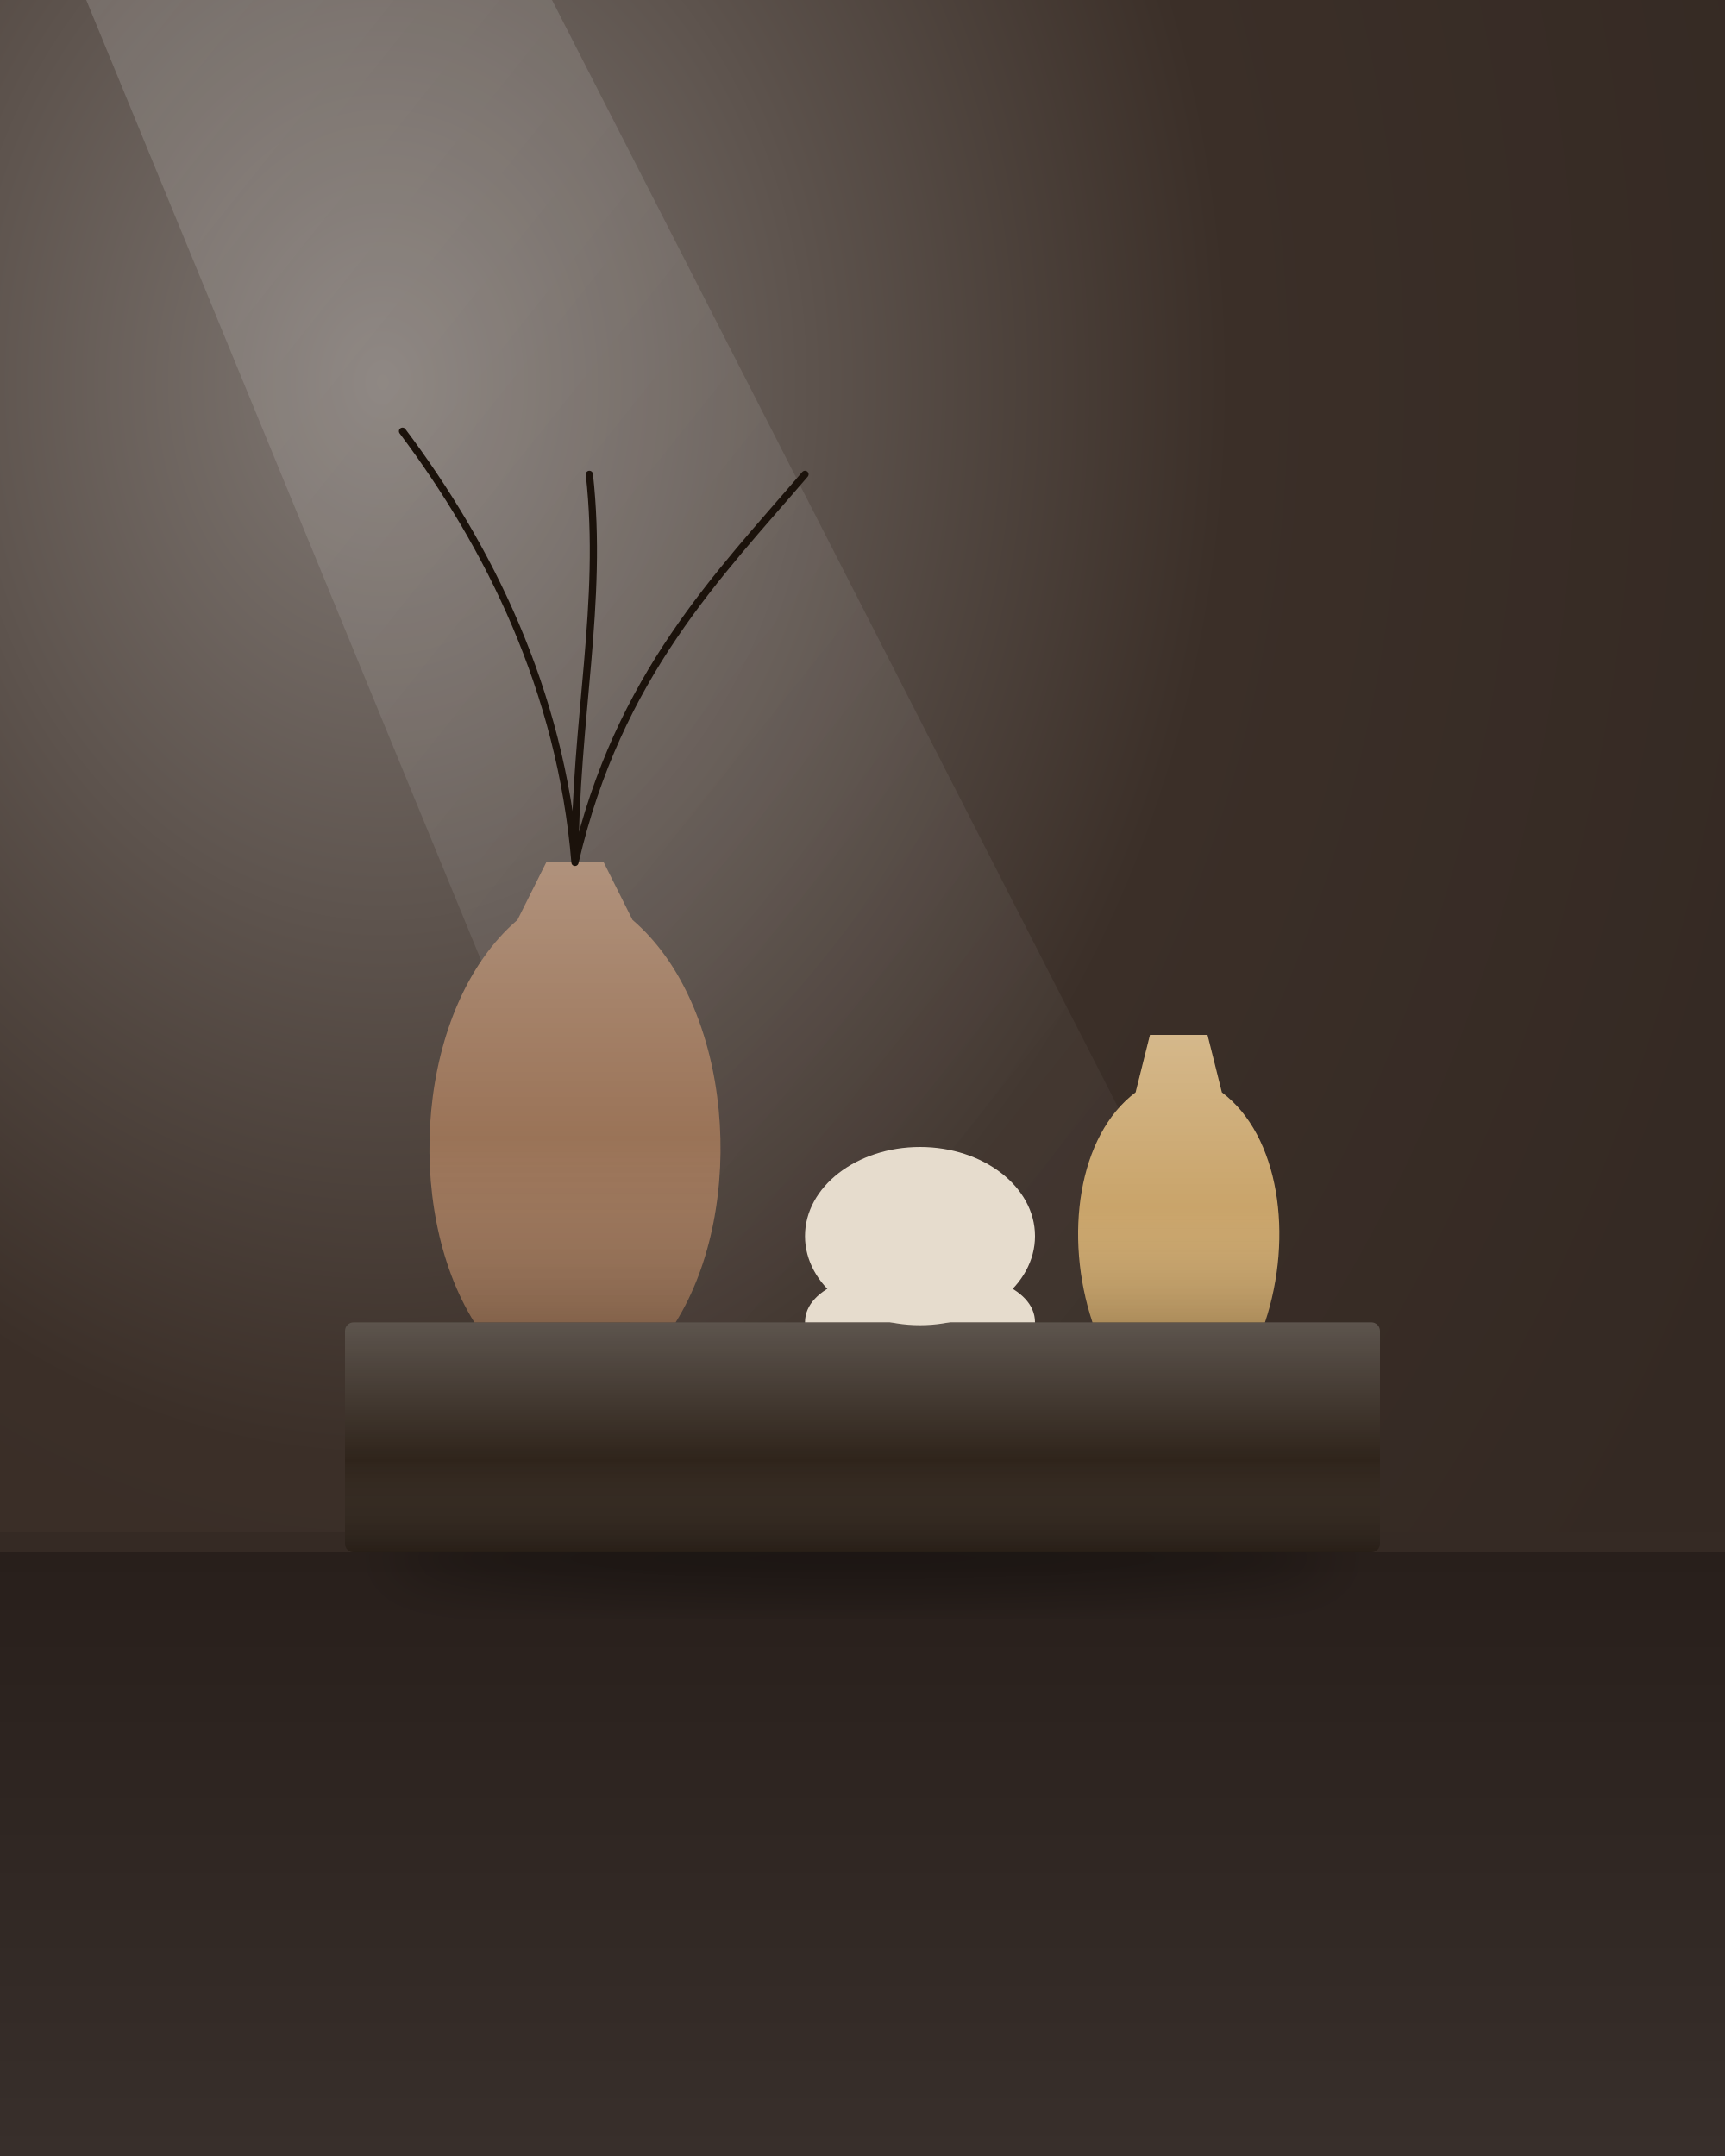
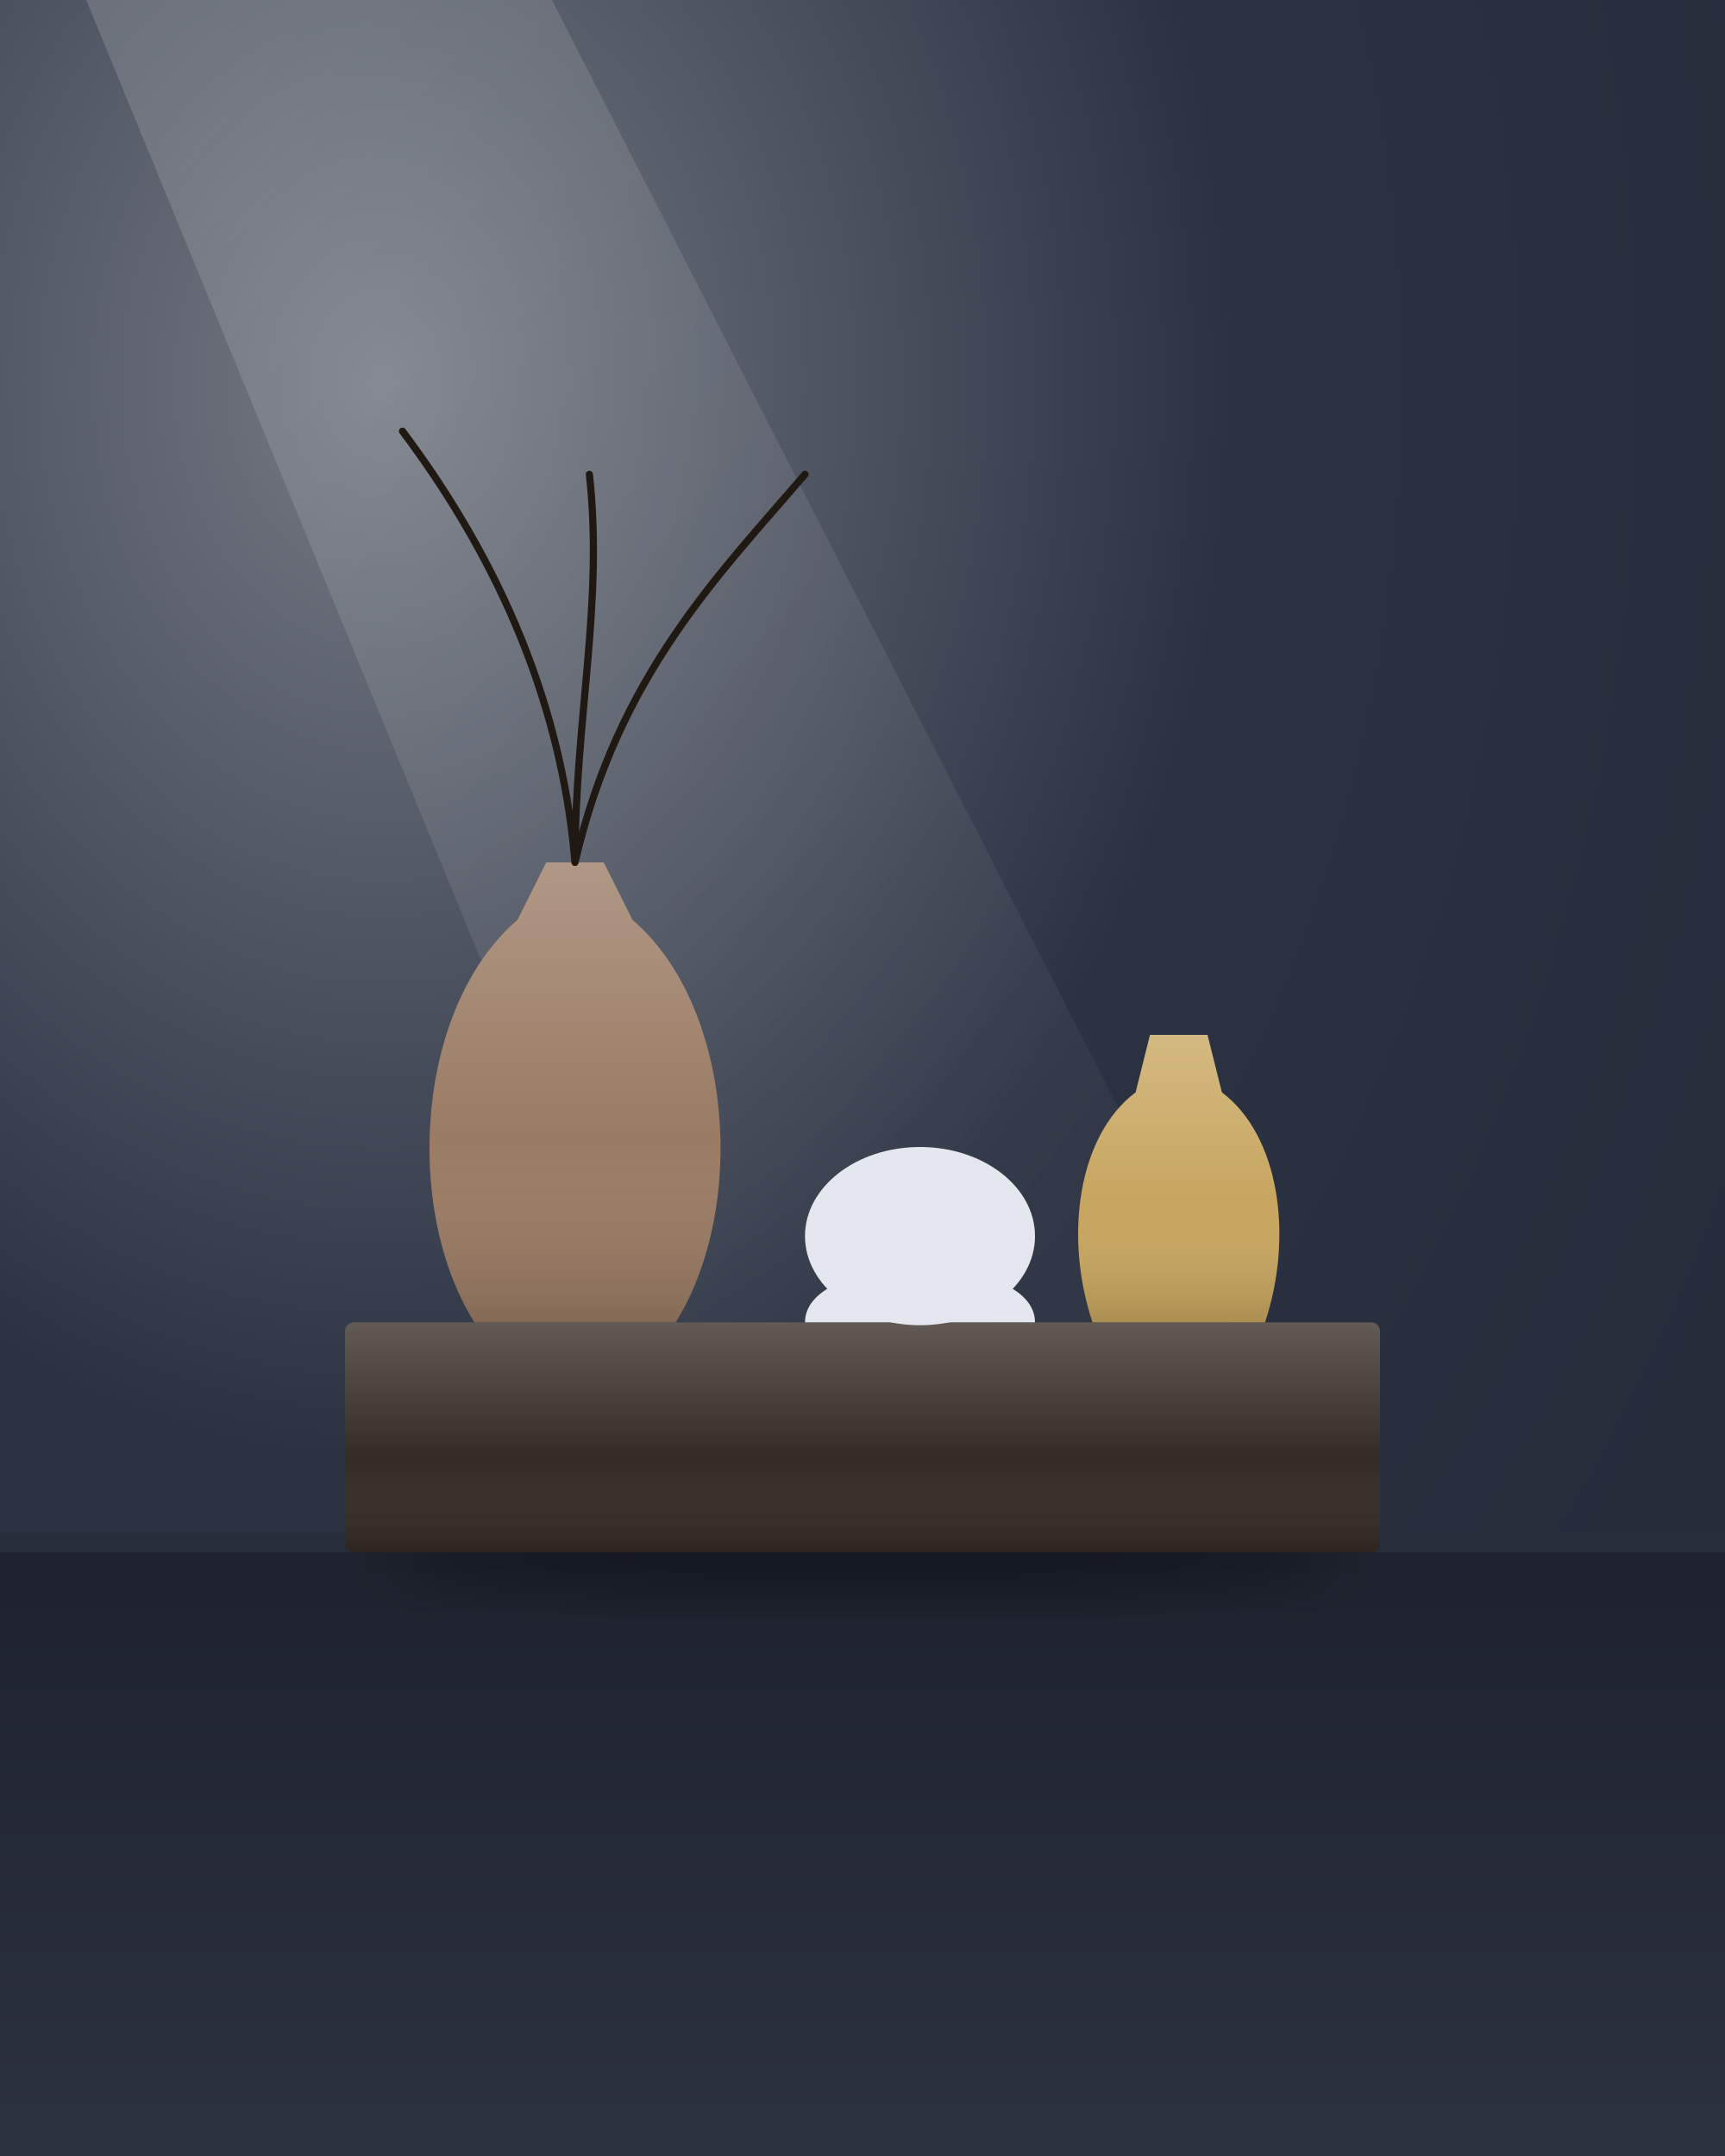
<svg xmlns="http://www.w3.org/2000/svg" viewBox="0 0 1200 1500" preserveAspectRatio="xMidYMid slice">
  <defs>
    <radialGradient id="light-vase-espresso-a" cx="0.22" cy="0.18" r="0.9">
-       <stop offset="0" stop-color="#807873" />
-       <stop offset="0.55" stop-color="#3B2F28" />
-       <stop offset="1" stop-color="#342923" />
+       <stop offset="0" stop-color="#757a84" />
+       <stop offset="0.55" stop-color="#2B3242" />
+       <stop offset="1" stop-color="#262c3a" />
    </radialGradient>
    <linearGradient id="floor-vase-espresso-a" x1="0" y1="0" x2="0" y2="1">
-       <stop offset="0" stop-color="#281f1b" />
-       <stop offset="1" stop-color="#382f2b" />
+       <stop offset="0" stop-color="#1d222e" />
+       <stop offset="1" stop-color="#2c323e" />
    </linearGradient>
    <linearGradient id="sheen-vase-espresso-a" x1="0" y1="0" x2="0" y2="1">
      <stop offset="0" stop-color="#ffffff" stop-opacity="0.22" />
      <stop offset="0.6" stop-color="#ffffff" stop-opacity="0" />
      <stop offset="1" stop-color="#000000" stop-opacity="0.14" />
    </linearGradient>
    <linearGradient id="beam-vase-espresso-a" x1="0" y1="0" x2="1" y2="1">
      <stop offset="0" stop-color="#ffffff" stop-opacity="0.28" />
      <stop offset="1" stop-color="#ffffff" stop-opacity="0" />
    </linearGradient>
    <radialGradient id="glow-vase-espresso-a" cx="0.5" cy="0.5" r="0.5">
      <stop offset="0" stop-color="#FFE9C2" stop-opacity="0.75" />
      <stop offset="1" stop-color="#FFE9C2" stop-opacity="0" />
    </radialGradient>
    <filter id="blur-vase-espresso-a" x="-30%" y="-30%" width="160%" height="160%">
      <feGaussianBlur stdDeviation="18" />
    </filter>
    <filter id="soft-vase-espresso-a" x="-10%" y="-10%" width="120%" height="120%">
      <feGaussianBlur stdDeviation="4" />
    </filter>
    <linearGradient id="mirror-vase-espresso-a" x1="0" y1="0" x2="1" y2="1">
-       <stop offset="0" stop-color="#6c635e" />
-       <stop offset="0.5" stop-color="#352a24" />
-       <stop offset="1" stop-color="#1e1814" />
+       <stop offset="0" stop-color="#606571" />
+       <stop offset="0.5" stop-color="#272d3b" />
+       <stop offset="1" stop-color="#161921" />
    </linearGradient>
  </defs>
  <rect width="1200" height="1500" fill="url(#light-vase-espresso-a)" />
  <path d="M60 0 L384 0 L936 1080 L504 1080 Z" fill="url(#beam-vase-espresso-a)" opacity="0.55" />
-   <rect y="1066" width="1200" height="14" fill="#352a24" />
+   <rect y="1066" width="1200" height="14" fill="#272d3b" />
  <rect y="1080" width="1200" height="420" fill="url(#floor-vase-espresso-a)" />
  <ellipse cx="600" cy="1084" rx="330" ry="26" fill="#000" opacity="0.32" filter="url(#blur-vase-espresso-a)" />
-   <rect x="240" y="920" width="720" height="160" rx="6" fill="#2f241b" />
+   <rect x="240" y="920" width="720" height="160" rx="6" fill="#352b25" />
  <rect x="240" y="920" width="720" height="160" rx="6" fill="url(#sheen-vase-espresso-a)" />
-   <path d="M330 920 C280 840 290 700 360 640 L380 600 L420 600 L440 640 C510 700 520 840 470 920 Z" fill="#9A7357" />
+   <path d="M330 920 C280 840 290 700 360 640 L380 600 L420 600 L440 640 C510 700 520 840 470 920 Z" fill="#9A7B63" />
  <path d="M330 920 C280 840 290 700 360 640 L380 600 L420 600 L440 640 C510 700 520 840 470 920 Z" fill="url(#sheen-vase-espresso-a)" />
-   <path d="M400 600 C390 480 340 380 280 300 M400 600 C430 470 500 400 560 330 M400 600 C400 500 420 420 410 330" stroke="#1b120b" stroke-width="5" fill="none" stroke-linecap="round" />
-   <ellipse cx="640" cy="860" rx="80" ry="62" fill="#E6DCCD" />
-   <path d="M560 920 C560 870 720 870 720 920 Z" fill="#E6DCCD" />
-   <path d="M760 920 C740 860 750 790 790 760 L800 720 L840 720 L850 760 C890 790 900 860 880 920 Z" fill="#C9A46A" />
+   <path d="M400 600 C390 480 340 380 280 300 M400 600 C430 470 500 400 560 330 M400 600 C400 500 420 420 410 330" stroke="#201813" stroke-width="5" fill="none" stroke-linecap="round" />
+   <ellipse cx="640" cy="860" rx="80" ry="62" fill="#E4E7ED" />
+   <path d="M560 920 C560 870 720 870 720 920 Z" fill="#E4E7ED" />
+   <path d="M760 920 C740 860 750 790 790 760 L800 720 L840 720 L850 760 C890 790 900 860 880 920 Z" fill="#C7A55E" />
  <path d="M760 920 C740 860 750 790 790 760 L800 720 L840 720 L850 760 C890 790 900 860 880 920 Z" fill="url(#sheen-vase-espresso-a)" />
</svg>
